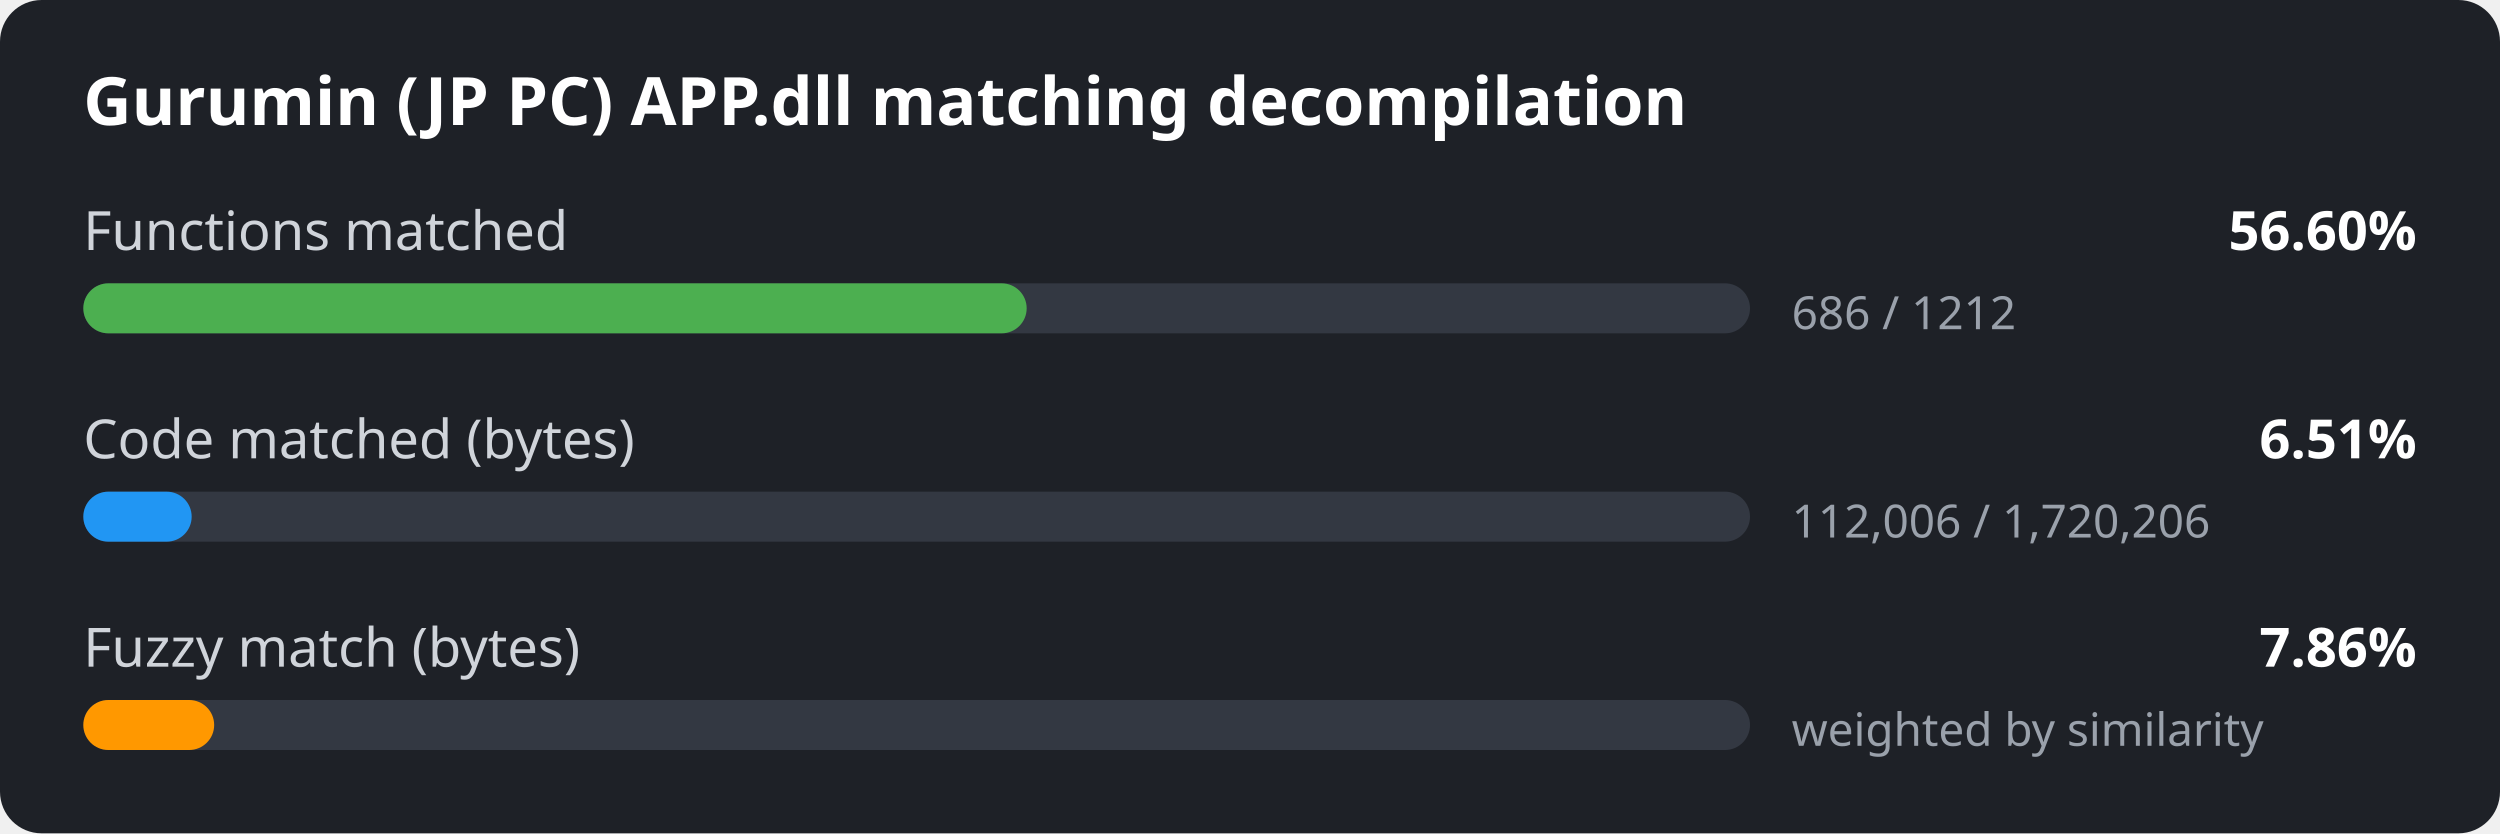
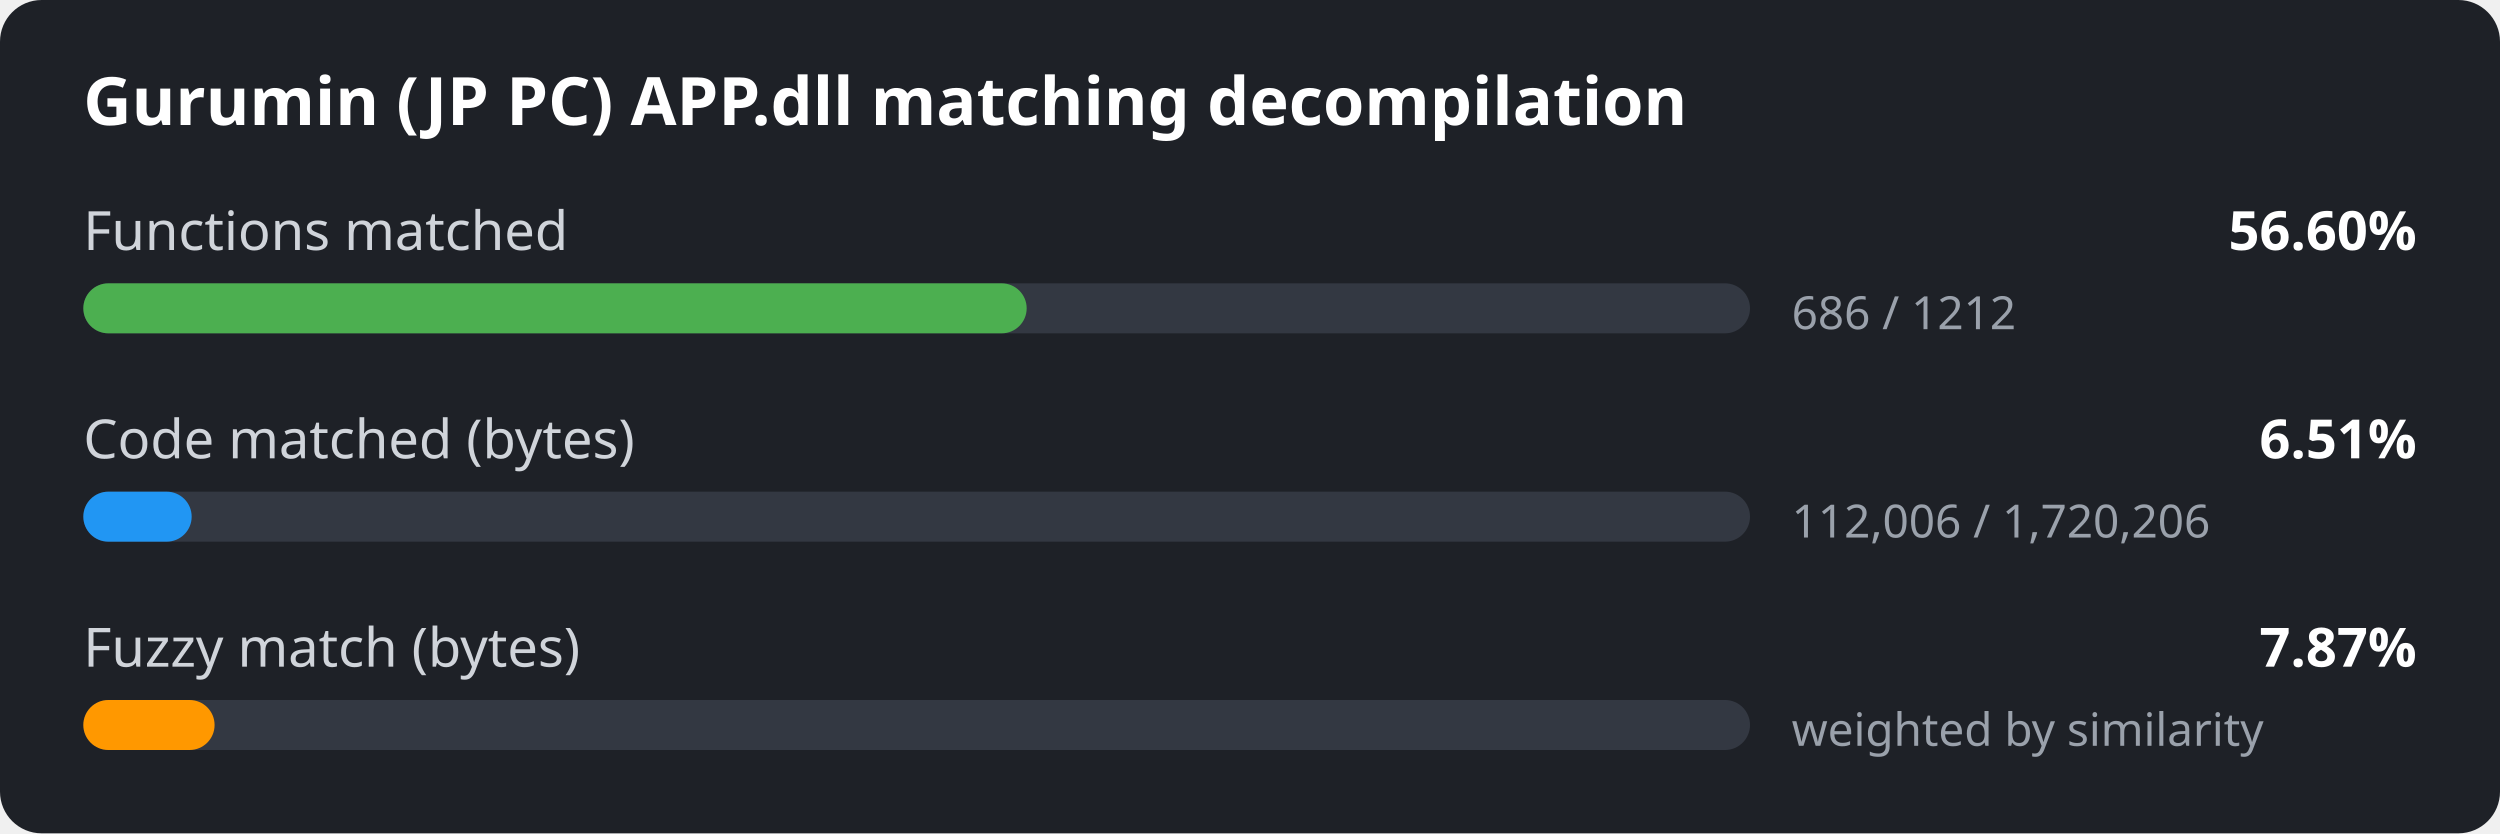
<svg xmlns="http://www.w3.org/2000/svg" width="600" height="200" viewBox="0 0 600 200">
  <style>
.bg { fill: #1e2127; }
.title { font: 600 16px sans-serif; fill: #ffffff; }
.label { font: 13px sans-serif; fill: #d0d4da; }
.value { font: 600 13px sans-serif; fill: #ffffff; }
.detail { font: 11px sans-serif; fill: #9aa1ab; }
.track { fill: #333842; }
</style>
  <rect width="600" height="200" rx="10" class="bg" />
  <text x="20" y="30" class="title">Gurumin (JP PC) APP.dll matching decompilation</text>
  <text x="20" y="60" class="label">Functions matched</text>
  <text x="580" y="60" class="value" text-anchor="end">56.60%</text>
  <rect x="20" y="68" width="400" height="12" rx="6" class="track" />
  <rect x="20" y="68" width="226.4" height="12" rx="6" fill="#4caf50" />
  <text x="430" y="79" class="detail">686 / 1212</text>
  <text x="20" y="110" class="label">Code matched (bytes)</text>
  <text x="580" y="110" class="value" text-anchor="end">6.51%</text>
  <rect x="20" y="118" width="400" height="12" rx="6" class="track" />
  <rect x="20" y="118" width="26.0" height="12" rx="6" fill="#2196f3" />
  <text x="430" y="129" class="detail">112,006 / 1,720,206</text>
  <text x="20" y="160" class="label">Fuzzy match (bytes)</text>
-   <text x="580" y="160" class="value" text-anchor="end">7.86%</text>
+   <text x="580" y="160" class="value" text-anchor="end">7.87%</text>
  <rect x="20" y="168" width="400" height="12" rx="6" class="track" />
-   <rect x="20" y="168" width="31.4" height="12" rx="6" fill="#ff9800" />
+   <rect x="20" y="168" width="31.5" height="12" rx="6" fill="#ff9800" />
  <text x="430" y="179" class="detail">weighted by similarity</text>
</svg>
